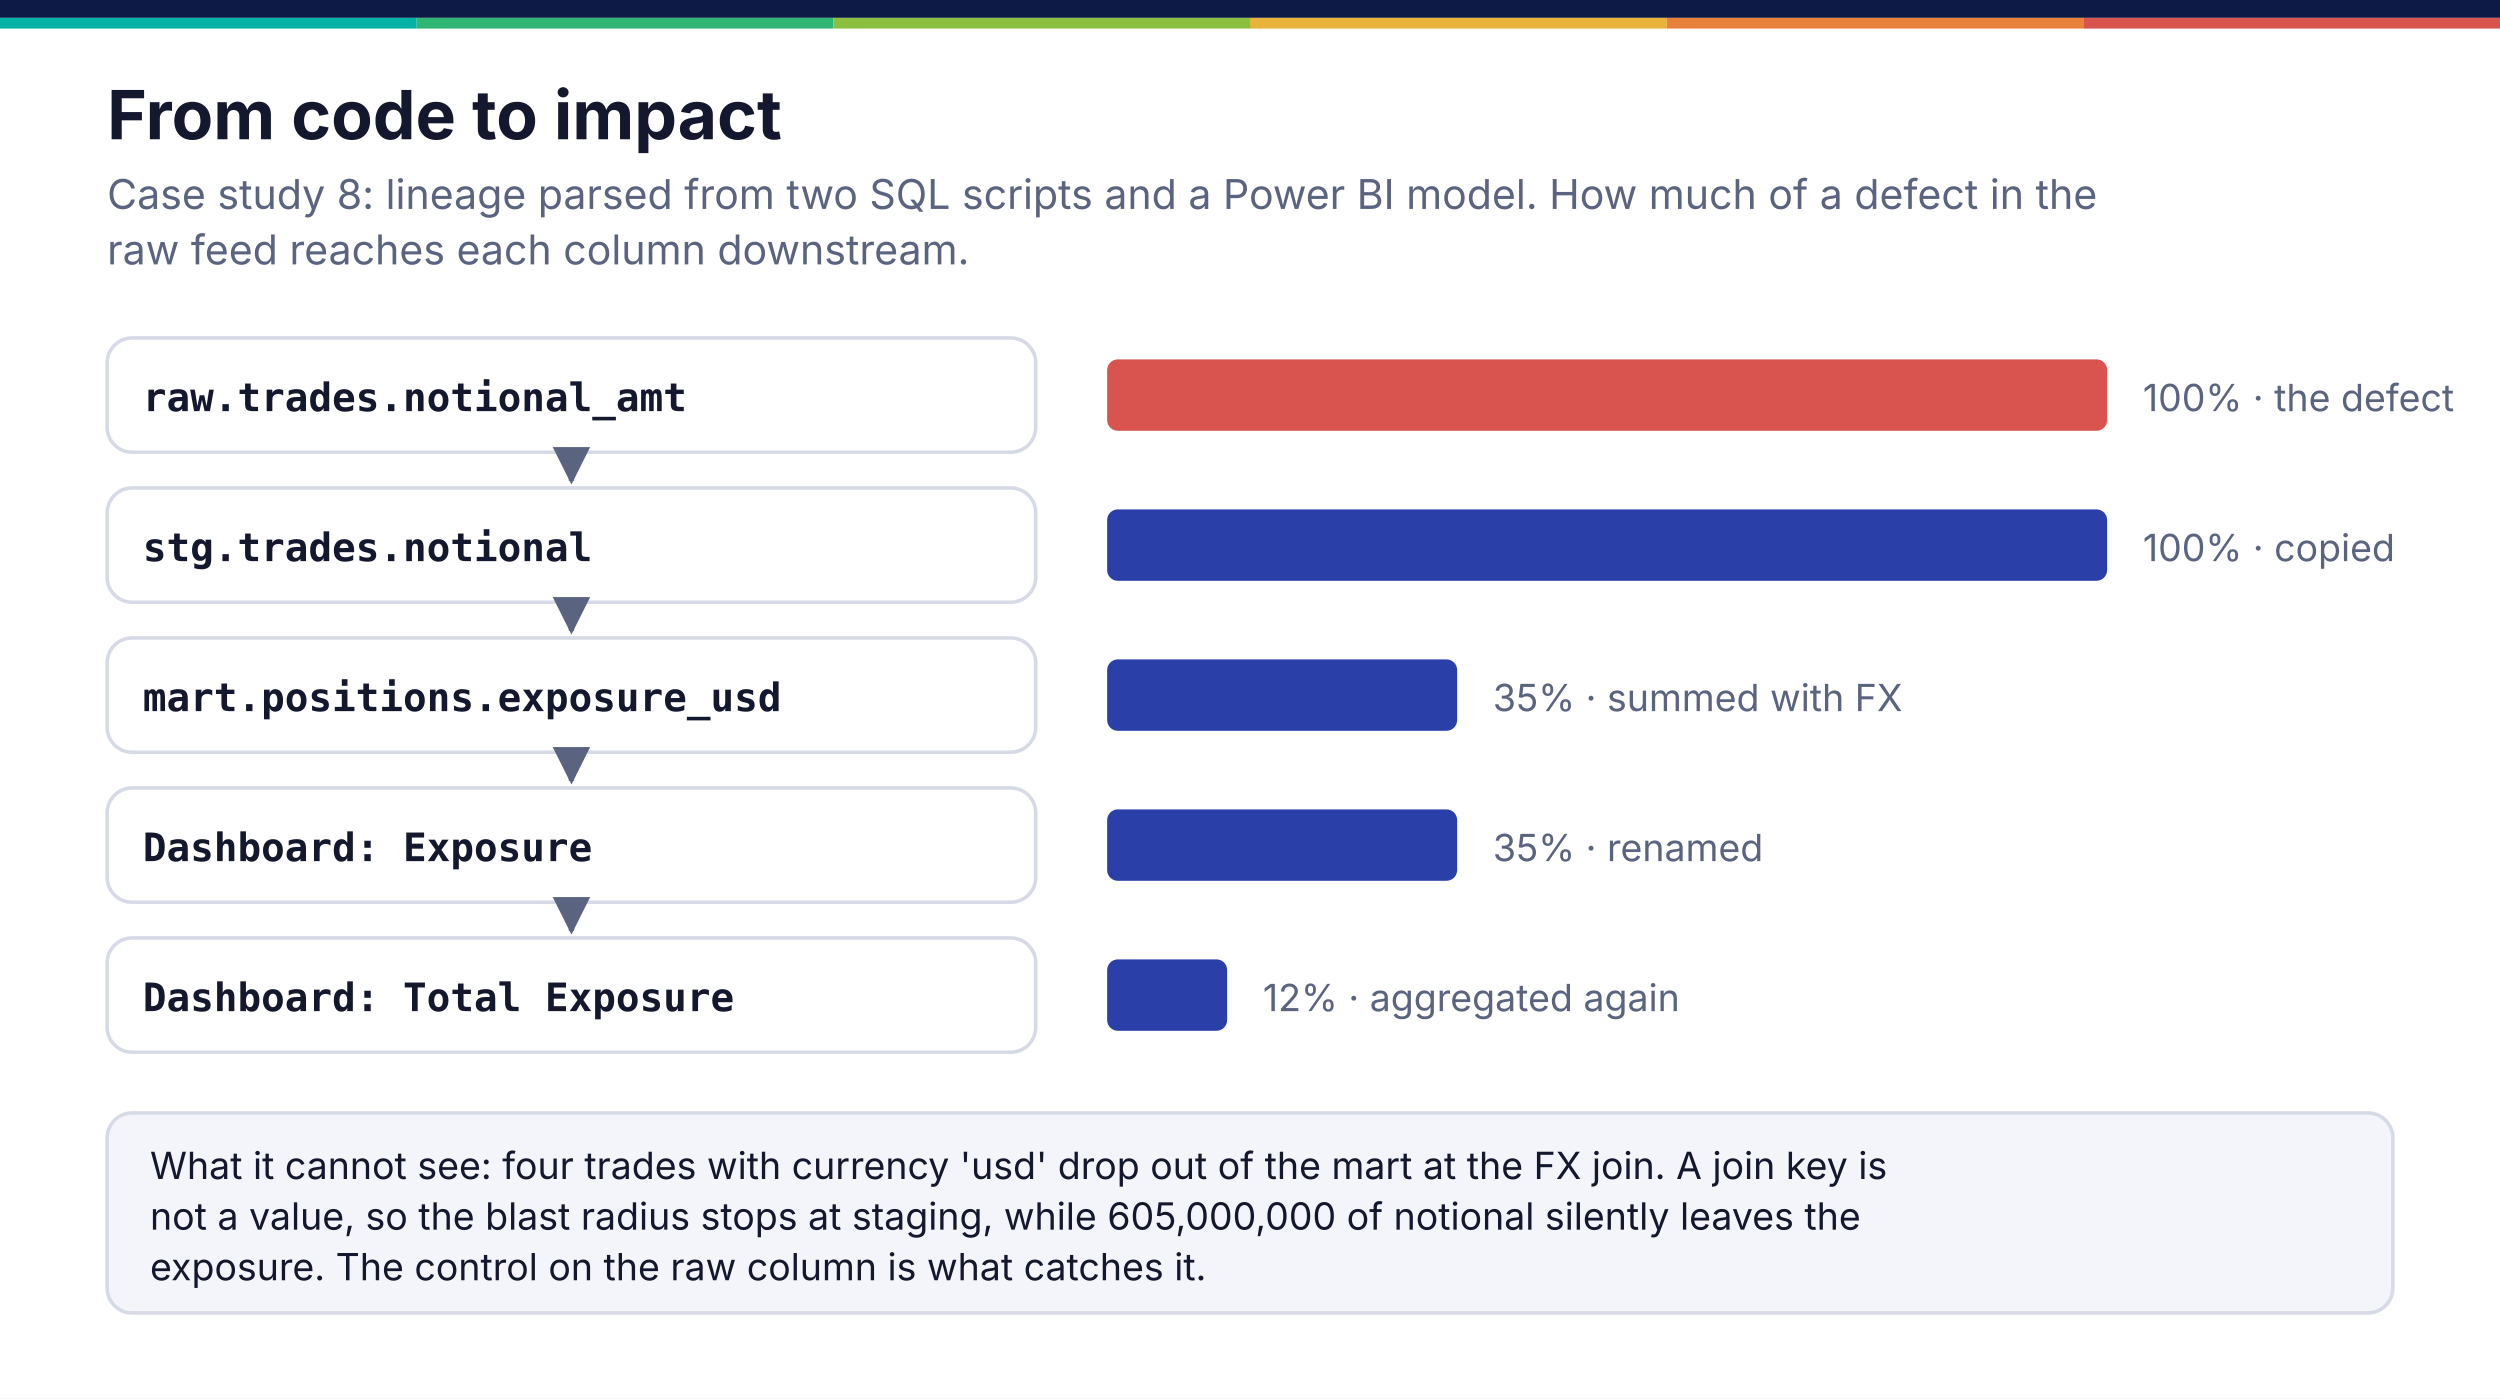
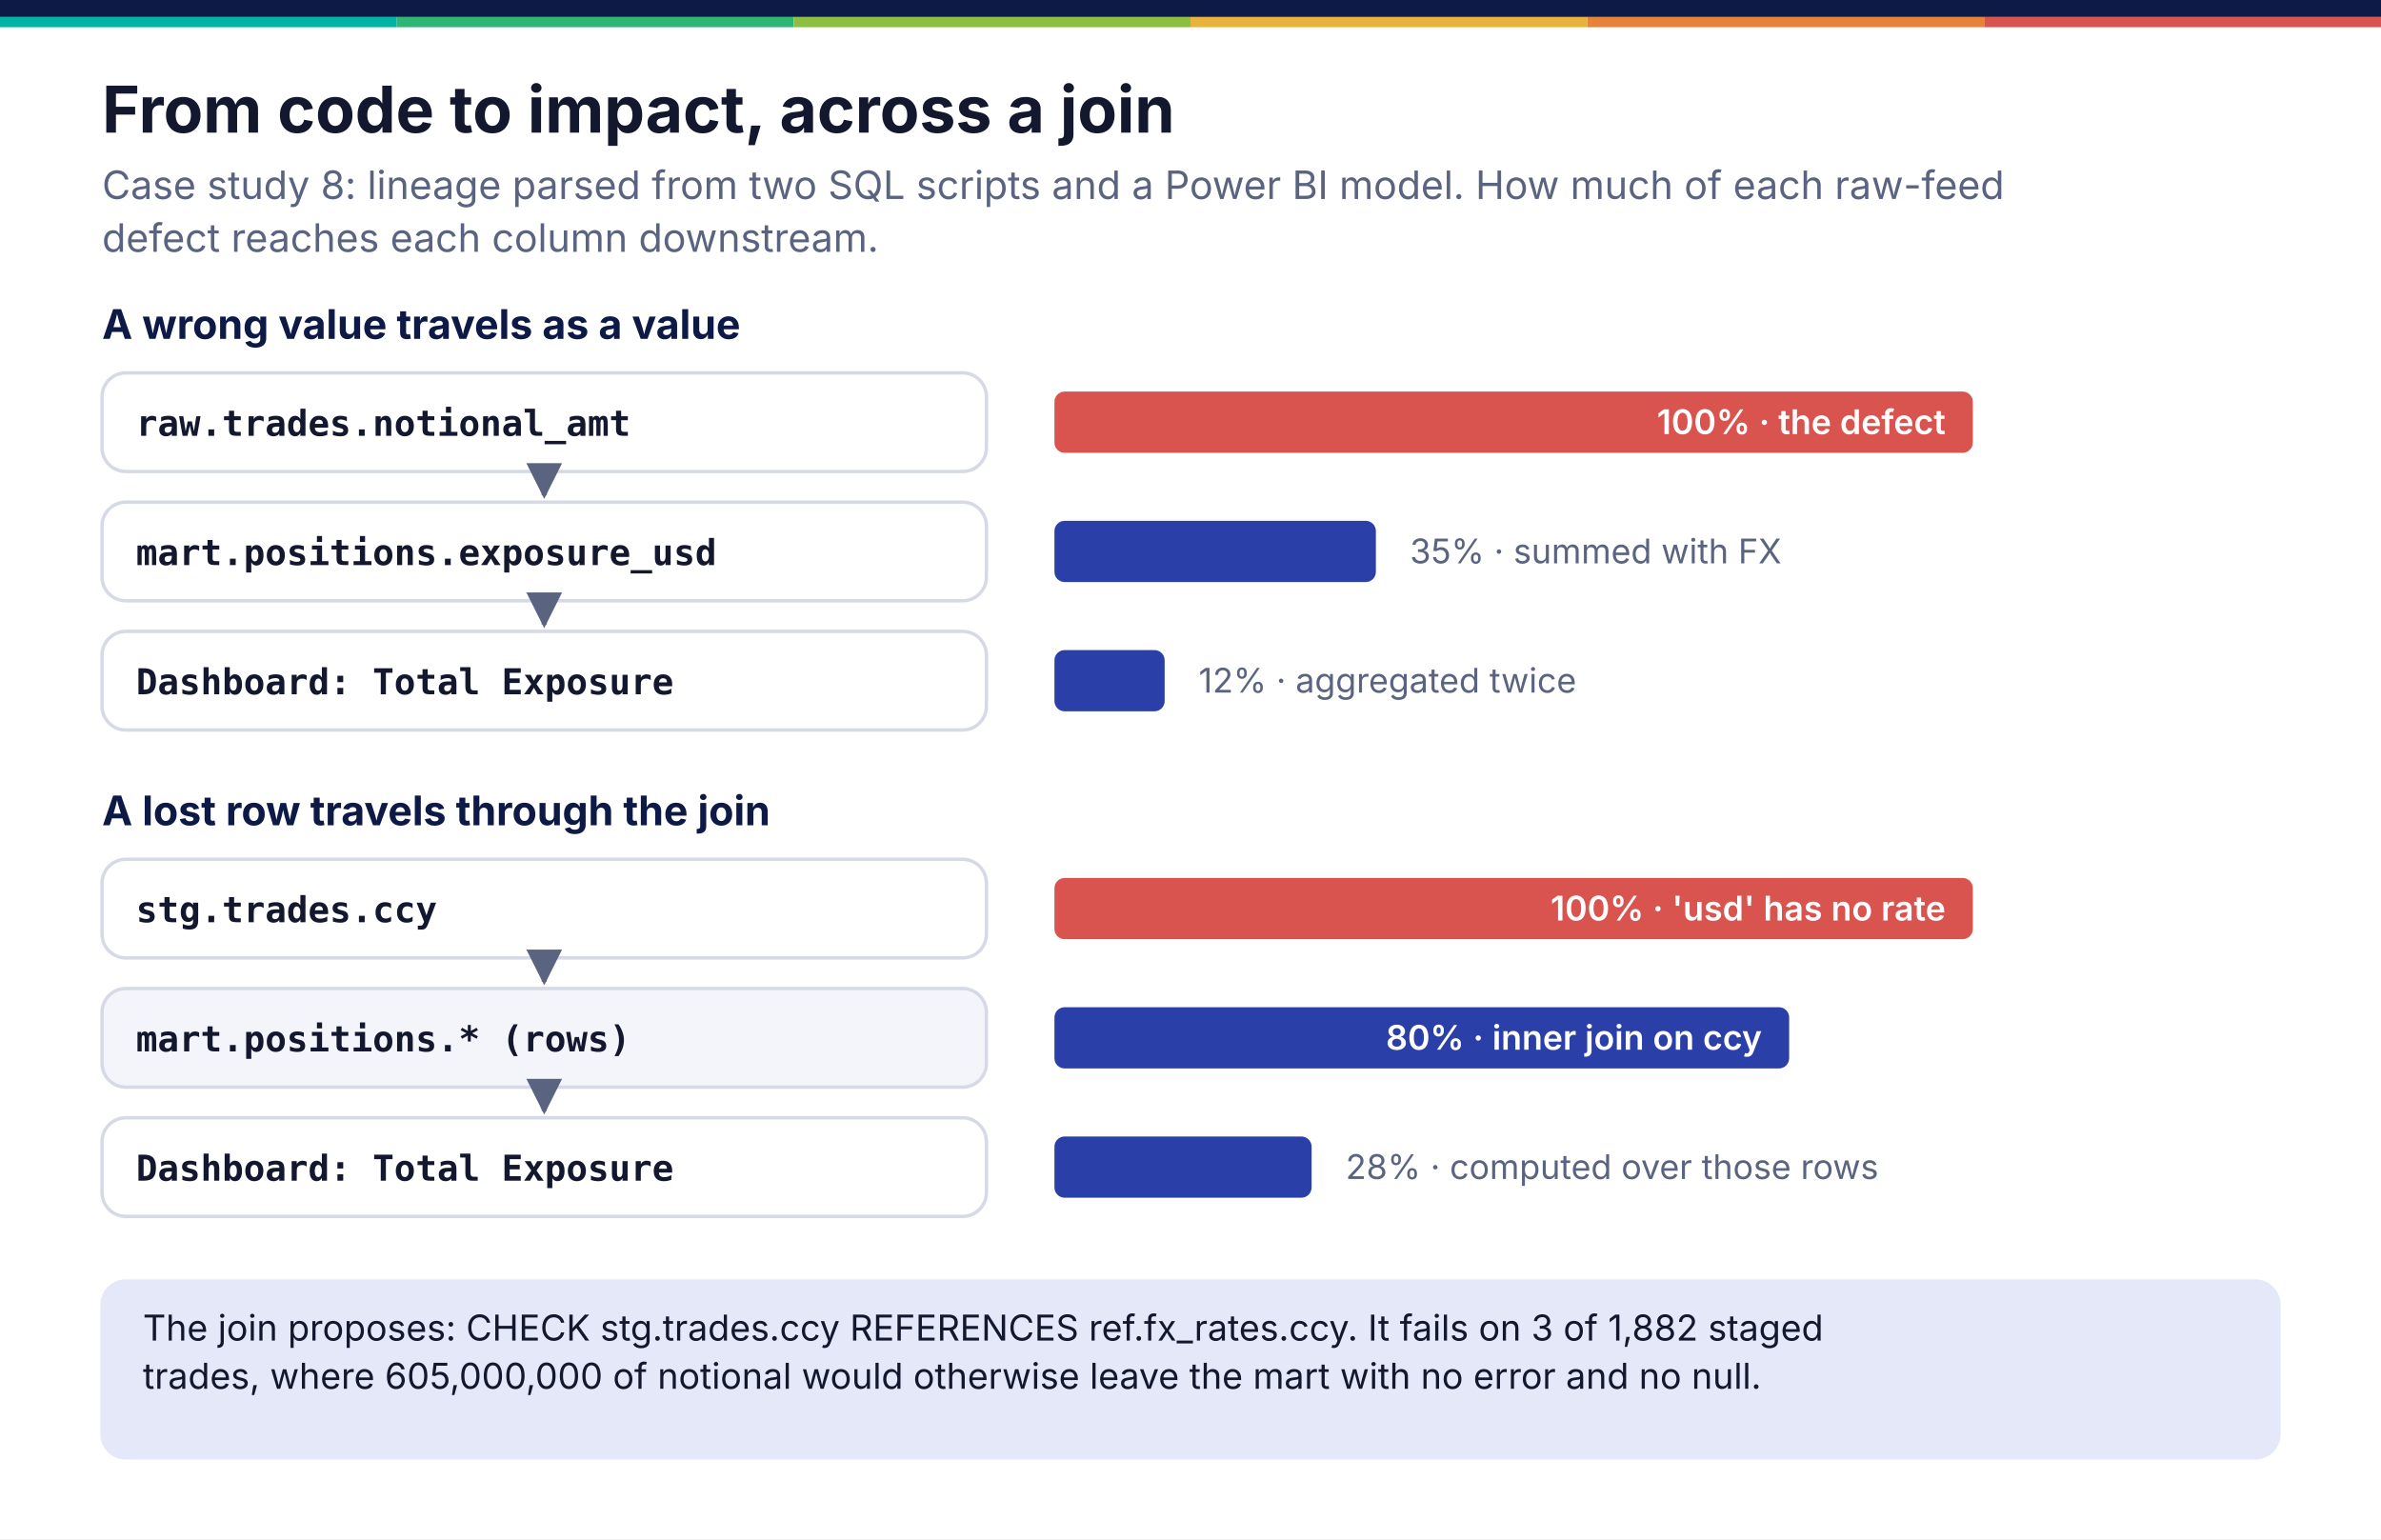
- <svg xmlns="http://www.w3.org/2000/svg" width="1400" height="783" viewBox="0 0 1400 783">
+ <svg xmlns="http://www.w3.org/2000/svg" width="1400" height="905" viewBox="0 0 1400 905">
  <defs>
    <marker id="head" viewBox="0 0 10 10" refX="9" refY="5" markerWidth="7" markerHeight="7" orient="auto-start-reverse">
      <path d="M0,0 L10,5 L0,10 z" fill="#5A6480" />
    </marker>
  </defs>
-   <rect width="1400" height="783" fill="#FFFFFF" />
+   <rect width="1400" height="905" fill="#FFFFFF" />
  <rect x="0" y="0" width="1400" height="10" fill="#0E1A46" />
  <rect x="0.0" y="10" width="233.333" height="6" fill="#00B3A4" />
  <rect x="233.333" y="10" width="233.333" height="6" fill="#2FB673" />
  <rect x="466.667" y="10" width="233.333" height="6" fill="#8CBF3F" />
  <rect x="700.0" y="10" width="233.333" height="6" fill="#E8B33A" />
  <rect x="933.333" y="10" width="233.333" height="6" fill="#E8823A" />
  <rect x="1166.667" y="10" width="233.333" height="6" fill="#D9534F" />
-   <text id="t1" x="60" y="78" font-family="Inter, 'DejaVu Sans', sans-serif" font-size="38" font-weight="700" fill="#14182E" text-anchor="start" xml:space="preserve">From code to impact</text>
-   <text id="t2" x="60" y="117.0" font-family="Inter, 'DejaVu Sans', sans-serif" font-size="23" font-weight="400" fill="#5A6480" text-anchor="start" xml:space="preserve">Case study 8: lineage parsed from two SQL scripts and a Power BI model. How much of a defect in the</text>
-   <text id="t3" x="60" y="148.05" font-family="Inter, 'DejaVu Sans', sans-serif" font-size="23" font-weight="400" fill="#5A6480" text-anchor="start" xml:space="preserve">raw feed reaches each column downstream.</text>
-   <rect id="box-n0" x="60" y="189.25" width="520" height="64" rx="14" fill="#FFFFFF" stroke="#D6DAE6" stroke-width="2" />
-   <text id="t-n0-4" x="80" y="230.25" font-family="'DejaVu Sans Mono', monospace" font-size="22" font-weight="600" fill="#14182E" text-anchor="start" xml:space="preserve">raw.trades.notional_amt</text>
-   <rect id="r5" x="620" y="201.25" width="560.0" height="40" rx="6" fill="#D9534F" stroke="none" stroke-width="2" />
-   <text id="t6" x="1200" y="230.25" font-family="Inter, 'DejaVu Sans', sans-serif" font-size="21" font-weight="400" fill="#5A6480" text-anchor="start" xml:space="preserve">100% · the defect</text>
-   <rect id="box-n1" x="60" y="273.25" width="520" height="64" rx="14" fill="#FFFFFF" stroke="#D6DAE6" stroke-width="2" />
-   <text id="t-n1-7" x="80" y="314.25" font-family="'DejaVu Sans Mono', monospace" font-size="22" font-weight="600" fill="#14182E" text-anchor="start" xml:space="preserve">stg.trades.notional</text>
-   <rect id="r8" x="620" y="285.25" width="560.0" height="40" rx="6" fill="#2B3FA8" stroke="none" stroke-width="2" />
-   <text id="t9" x="1200" y="314.25" font-family="Inter, 'DejaVu Sans', sans-serif" font-size="21" font-weight="400" fill="#5A6480" text-anchor="start" xml:space="preserve">100% · copied</text>
-   <line id="a10" x1="320" y1="253.25" x2="320" y2="269.25" stroke="#5A6480" stroke-width="3" marker-end="url(#head)" />
-   <rect id="box-n2" x="60" y="357.25" width="520" height="64" rx="14" fill="#FFFFFF" stroke="#D6DAE6" stroke-width="2" />
-   <text id="t-n2-11" x="80" y="398.25" font-family="'DejaVu Sans Mono', monospace" font-size="22" font-weight="600" fill="#14182E" text-anchor="start" xml:space="preserve">mart.positions.exposure_usd</text>
-   <rect id="r12" x="620" y="369.25" width="196.0" height="40" rx="6" fill="#2B3FA8" stroke="none" stroke-width="2" />
-   <text id="t13" x="836.0" y="398.25" font-family="Inter, 'DejaVu Sans', sans-serif" font-size="21" font-weight="400" fill="#5A6480" text-anchor="start" xml:space="preserve">35% · summed with FX</text>
-   <line id="a14" x1="320" y1="337.25" x2="320" y2="353.25" stroke="#5A6480" stroke-width="3" marker-end="url(#head)" />
-   <rect id="box-n3" x="60" y="441.25" width="520" height="64" rx="14" fill="#FFFFFF" stroke="#D6DAE6" stroke-width="2" />
-   <text id="t-n3-15" x="80" y="482.25" font-family="'DejaVu Sans Mono', monospace" font-size="22" font-weight="600" fill="#14182E" text-anchor="start" xml:space="preserve">Dashboard: Exposure</text>
-   <rect id="r16" x="620" y="453.25" width="196.0" height="40" rx="6" fill="#2B3FA8" stroke="none" stroke-width="2" />
-   <text id="t17" x="836.0" y="482.25" font-family="Inter, 'DejaVu Sans', sans-serif" font-size="21" font-weight="400" fill="#5A6480" text-anchor="start" xml:space="preserve">35% · renamed</text>
-   <line id="a18" x1="320" y1="421.25" x2="320" y2="437.25" stroke="#5A6480" stroke-width="3" marker-end="url(#head)" />
-   <rect id="box-n4" x="60" y="525.25" width="520" height="64" rx="14" fill="#FFFFFF" stroke="#D6DAE6" stroke-width="2" />
-   <text id="t-n4-19" x="80" y="566.25" font-family="'DejaVu Sans Mono', monospace" font-size="22" font-weight="600" fill="#14182E" text-anchor="start" xml:space="preserve">Dashboard: Total Exposure</text>
-   <rect id="r20" x="620" y="537.25" width="67.2" height="40" rx="6" fill="#2B3FA8" stroke="none" stroke-width="2" />
-   <text id="t21" x="707.2" y="566.25" font-family="Inter, 'DejaVu Sans', sans-serif" font-size="21" font-weight="400" fill="#5A6480" text-anchor="start" xml:space="preserve">12% · aggregated again</text>
-   <line id="a22" x1="320" y1="505.25" x2="320" y2="521.25" stroke="#5A6480" stroke-width="3" marker-end="url(#head)" />
-   <rect id="box-limit" x="60" y="623.25" width="1280" height="112" rx="14" fill="#F3F5FA" stroke="#D6DAE6" stroke-width="2" />
-   <text id="t-limit-23" x="84" y="660.25" font-family="Inter, 'DejaVu Sans', sans-serif" font-size="21" font-weight="400" fill="#14182E" text-anchor="start" xml:space="preserve">What it cannot see: four trades with currency 'usd' drop out of the mart at the FX join. A join key is</text>
-   <text id="t-limit-24" x="84" y="688.6" font-family="Inter, 'DejaVu Sans', sans-serif" font-size="21" font-weight="400" fill="#14182E" text-anchor="start" xml:space="preserve">not a value, so the blast radius stops at staging, while 605,000,000 of notional silently leaves the</text>
-   <text id="t-limit-25" x="84" y="716.95" font-family="Inter, 'DejaVu Sans', sans-serif" font-size="21" font-weight="400" fill="#14182E" text-anchor="start" xml:space="preserve">exposure. The control on the raw column is what catches it.</text>
+   <text id="t1" x="60" y="78" font-family="Inter, 'DejaVu Sans', sans-serif" font-size="38" font-weight="700" fill="#14182E" text-anchor="start" xml:space="preserve">From code to impact, across a join</text>
+   <text id="t2" x="60" y="117.0" font-family="Inter, 'DejaVu Sans', sans-serif" font-size="23" font-weight="400" fill="#5A6480" text-anchor="start" xml:space="preserve">Case study 8: lineage parsed from two SQL scripts and a Power BI model. How much of each raw-feed</text>
+   <text id="t3" x="60" y="148.05" font-family="Inter, 'DejaVu Sans', sans-serif" font-size="23" font-weight="400" fill="#5A6480" text-anchor="start" xml:space="preserve">defect reaches each column downstream.</text>
+   <text id="t4" x="60" y="199.25" font-family="Inter, 'DejaVu Sans', sans-serif" font-size="24" font-weight="700" fill="#0E1A46" text-anchor="start" xml:space="preserve">A wrong value travels as a value</text>
+   <rect id="box-v0" x="60" y="219.25" width="520" height="58" rx="14" fill="#FFFFFF" stroke="#D6DAE6" stroke-width="2" />
+   <text id="t-v0-5" x="80" y="256.25" font-family="'DejaVu Sans Mono', monospace" font-size="21" font-weight="600" fill="#14182E" text-anchor="start" xml:space="preserve">raw.trades.notional_amt</text>
+   <rect id="r6" x="620" y="230.25" width="540.0" height="36" rx="6" fill="#D9534F" stroke="none" stroke-width="2" />
+   <text id="t7" x="1144.0" y="255.25" font-family="Inter, 'DejaVu Sans', sans-serif" font-size="20" font-weight="600" fill="#FFFFFF" text-anchor="end" xml:space="preserve">100% · the defect</text>
+   <rect id="box-v1" x="60" y="295.25" width="520" height="58" rx="14" fill="#FFFFFF" stroke="#D6DAE6" stroke-width="2" />
+   <text id="t-v1-8" x="80" y="332.25" font-family="'DejaVu Sans Mono', monospace" font-size="21" font-weight="600" fill="#14182E" text-anchor="start" xml:space="preserve">mart.positions.exposure_usd</text>
+   <rect id="r9" x="620" y="306.25" width="189.0" height="36" rx="6" fill="#2B3FA8" stroke="none" stroke-width="2" />
+   <text id="t10" x="829.0" y="331.25" font-family="Inter, 'DejaVu Sans', sans-serif" font-size="20" font-weight="400" fill="#5A6480" text-anchor="start" xml:space="preserve">35% · summed with FX</text>
+   <line id="a11" x1="320" y1="279.25" x2="320" y2="291.25" stroke="#5A6480" stroke-width="3" marker-end="url(#head)" />
+   <rect id="box-v2" x="60" y="371.25" width="520" height="58" rx="14" fill="#FFFFFF" stroke="#D6DAE6" stroke-width="2" />
+   <text id="t-v2-12" x="80" y="408.25" font-family="'DejaVu Sans Mono', monospace" font-size="21" font-weight="600" fill="#14182E" text-anchor="start" xml:space="preserve">Dashboard: Total Exposure</text>
+   <rect id="r13" x="620" y="382.25" width="64.8" height="36" rx="6" fill="#2B3FA8" stroke="none" stroke-width="2" />
+   <text id="t14" x="704.8" y="407.25" font-family="Inter, 'DejaVu Sans', sans-serif" font-size="20" font-weight="400" fill="#5A6480" text-anchor="start" xml:space="preserve">12% · aggregated twice</text>
+   <line id="a15" x1="320" y1="355.25" x2="320" y2="367.25" stroke="#5A6480" stroke-width="3" marker-end="url(#head)" />
+   <text id="t16" x="60" y="485.25" font-family="Inter, 'DejaVu Sans', sans-serif" font-size="24" font-weight="700" fill="#0E1A46" text-anchor="start" xml:space="preserve">A lost row travels through the join</text>
+   <rect id="box-p0" x="60" y="505.25" width="520" height="58" rx="14" fill="#FFFFFF" stroke="#D6DAE6" stroke-width="2" />
+   <text id="t-p0-17" x="80" y="542.25" font-family="'DejaVu Sans Mono', monospace" font-size="21" font-weight="600" fill="#14182E" text-anchor="start" xml:space="preserve">stg.trades.ccy</text>
+   <rect id="r18" x="620" y="516.25" width="540.0" height="36" rx="6" fill="#D9534F" stroke="none" stroke-width="2" />
+   <text id="t19" x="1144.0" y="541.25" font-family="Inter, 'DejaVu Sans', sans-serif" font-size="20" font-weight="600" fill="#FFFFFF" text-anchor="end" xml:space="preserve">100% · 'usd' has no rate</text>
+   <rect id="box-p1" x="60" y="581.25" width="520" height="58" rx="14" fill="#F3F5FA" stroke="#D6DAE6" stroke-width="2" />
+   <text id="t-p1-20" x="80" y="618.25" font-family="'DejaVu Sans Mono', monospace" font-size="21" font-weight="600" fill="#14182E" text-anchor="start" xml:space="preserve">mart.positions.* (rows)</text>
+   <rect id="r21" x="620" y="592.25" width="432.0" height="36" rx="6" fill="#2B3FA8" stroke="none" stroke-width="2" />
+   <text id="t22" x="1036.0" y="617.25" font-family="Inter, 'DejaVu Sans', sans-serif" font-size="20" font-weight="600" fill="#FFFFFF" text-anchor="end" xml:space="preserve">80% · inner join on ccy</text>
+   <line id="a23" x1="320" y1="565.25" x2="320" y2="577.25" stroke="#5A6480" stroke-width="3" marker-end="url(#head)" />
+   <rect id="box-p2" x="60" y="657.25" width="520" height="58" rx="14" fill="#FFFFFF" stroke="#D6DAE6" stroke-width="2" />
+   <text id="t-p2-24" x="80" y="694.25" font-family="'DejaVu Sans Mono', monospace" font-size="21" font-weight="600" fill="#14182E" text-anchor="start" xml:space="preserve">Dashboard: Total Exposure</text>
+   <rect id="r25" x="620" y="668.25" width="151.2" height="36" rx="6" fill="#2B3FA8" stroke="none" stroke-width="2" />
+   <text id="t26" x="791.2" y="693.25" font-family="Inter, 'DejaVu Sans', sans-serif" font-size="20" font-weight="400" fill="#5A6480" text-anchor="start" xml:space="preserve">28% · computed over those rows</text>
+   <line id="a27" x1="320" y1="641.25" x2="320" y2="653.25" stroke="#5A6480" stroke-width="3" marker-end="url(#head)" />
+   <rect id="box-join" x="60" y="753.25" width="1280" height="104" rx="14" fill="#E4E8F8" stroke="#E4E8F8" stroke-width="2" />
+   <text id="t-join-28" x="84" y="788.25" font-family="Inter, 'DejaVu Sans', sans-serif" font-size="21" font-weight="400" fill="#14182E" text-anchor="start" xml:space="preserve">The join proposes: CHECK stg.trades.ccy REFERENCES ref.fx_rates.ccy. It fails on 3 of 1,882 staged</text>
+   <text id="t-join-29" x="84" y="816.6" font-family="Inter, 'DejaVu Sans', sans-serif" font-size="21" font-weight="400" fill="#14182E" text-anchor="start" xml:space="preserve">trades, where 605,000,000 of notional would otherwise leave the mart with no error and no null.</text>
</svg>
